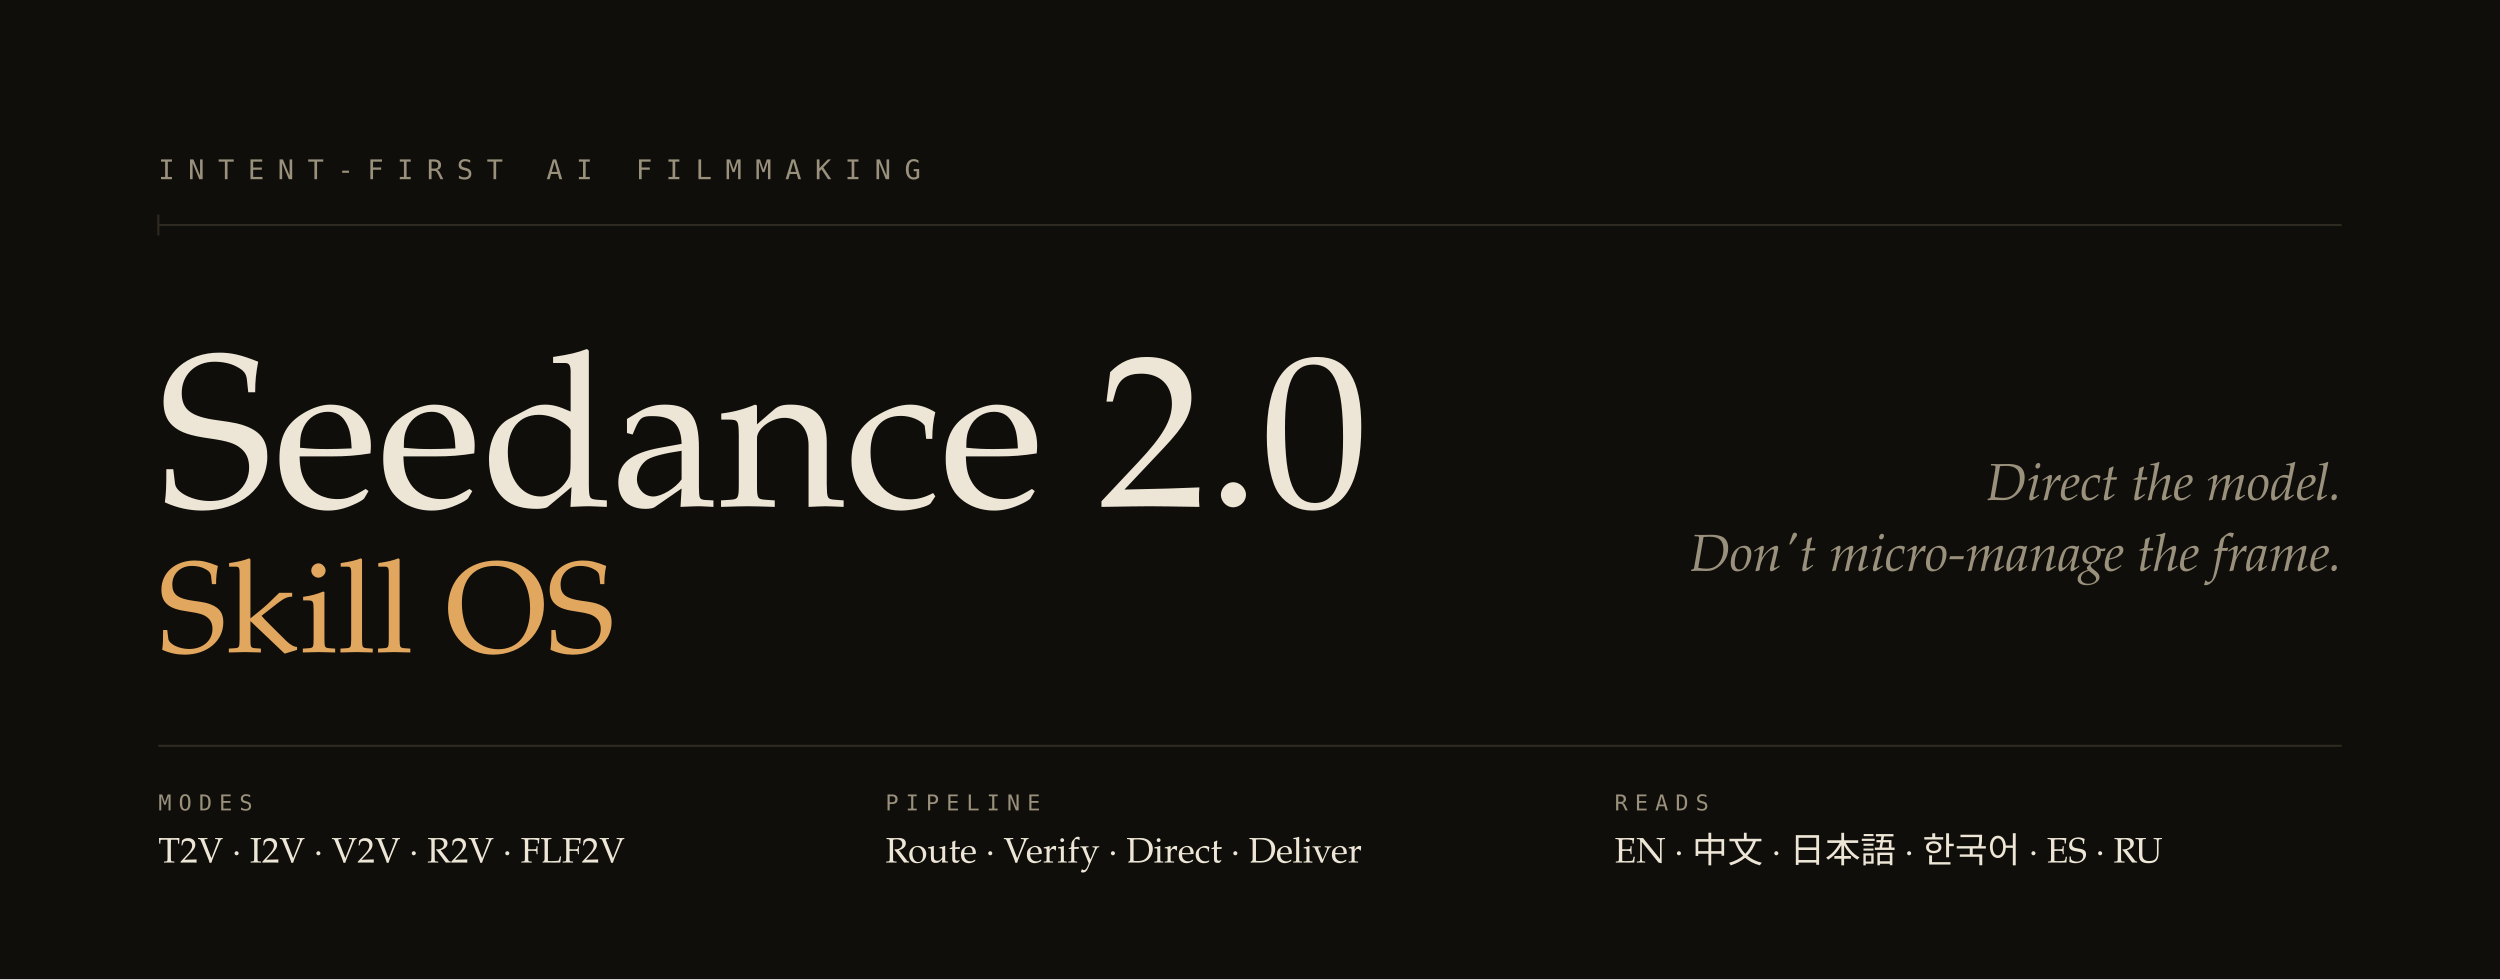
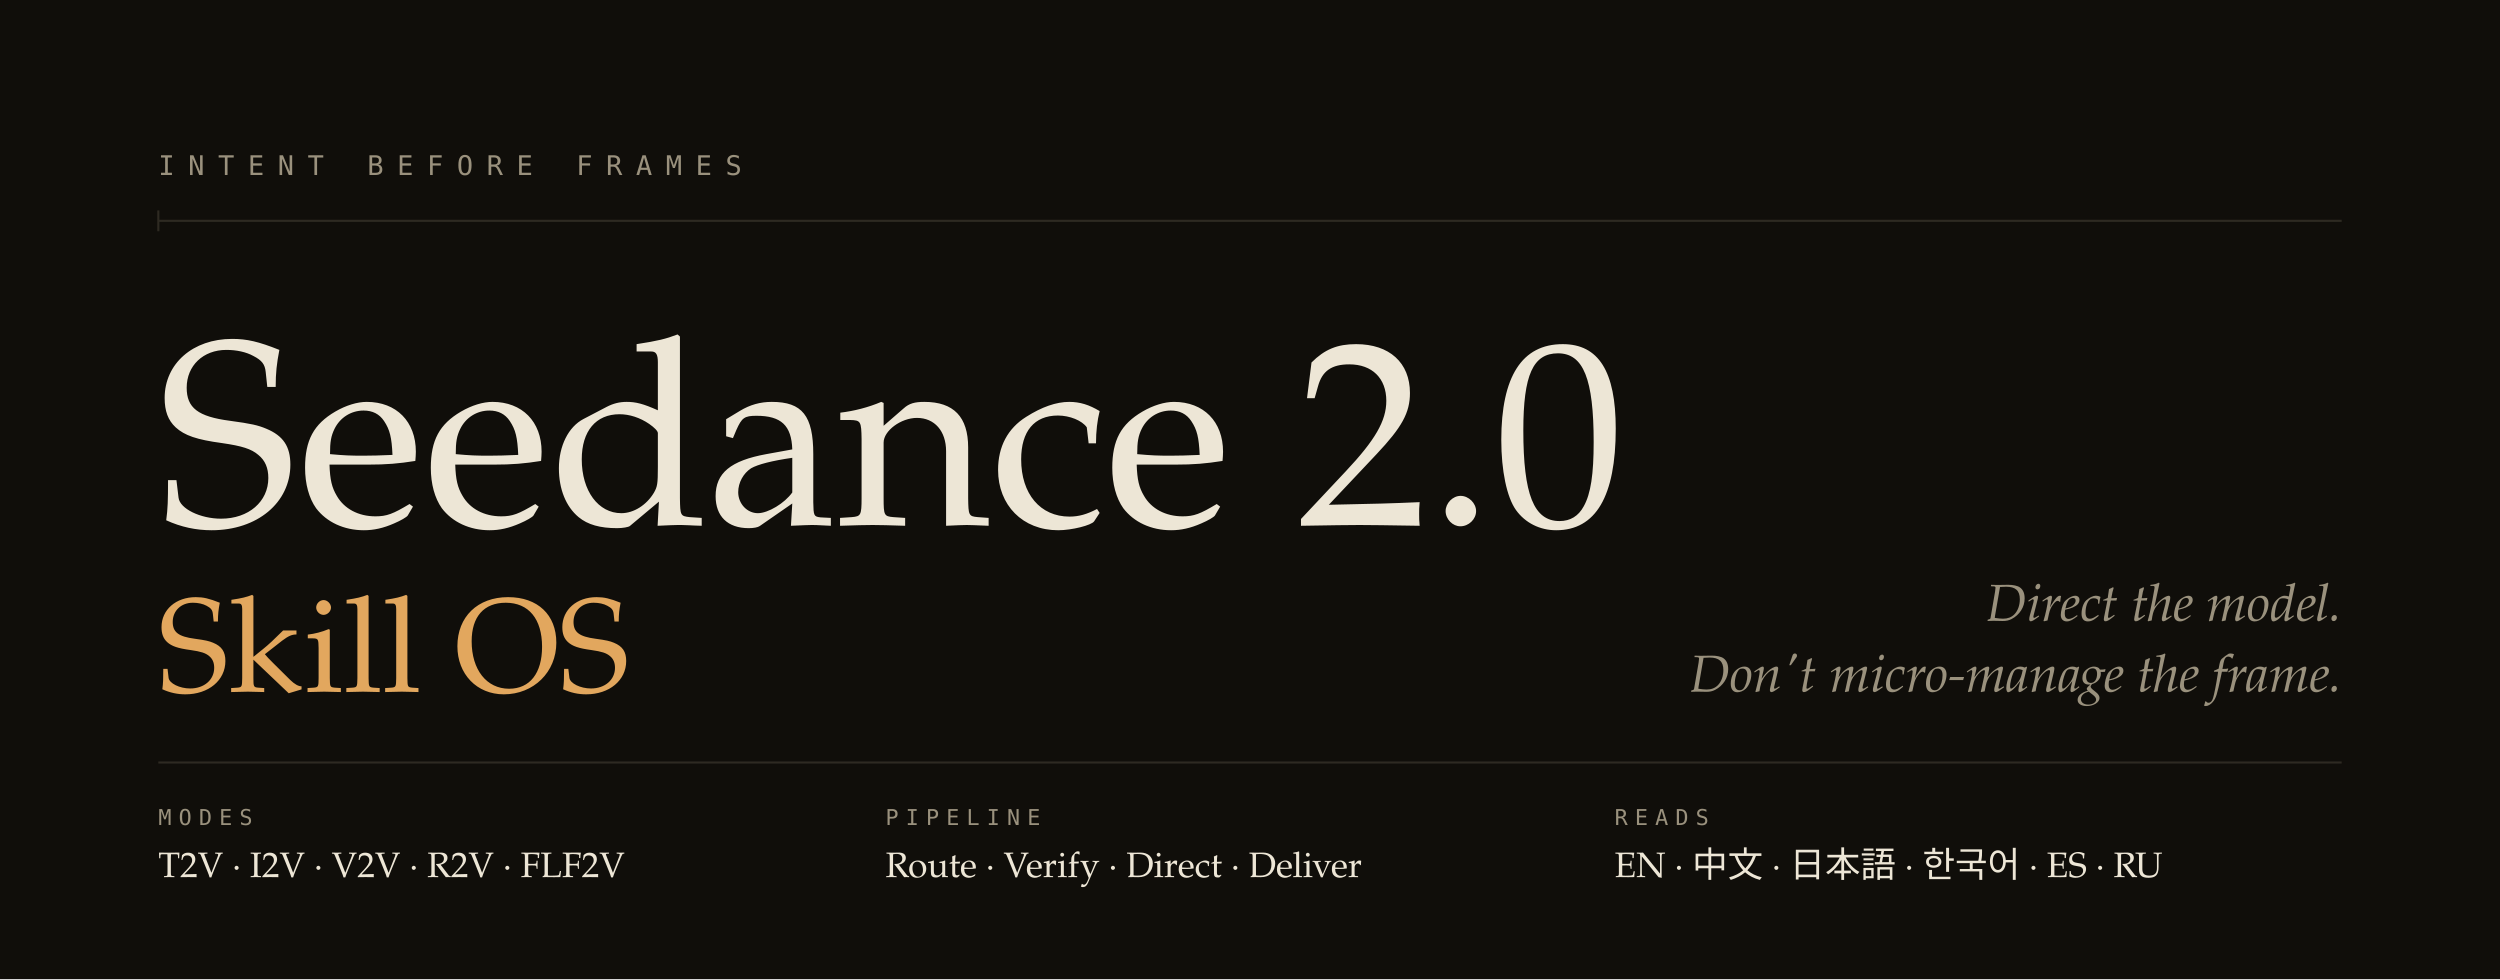
<svg xmlns="http://www.w3.org/2000/svg" viewBox="0 0 1200 470" width="1200" height="470" role="img">
  <rect width="1200" height="470" fill="#100E0A" />
-   <text x="76" y="86" font-family="ui-monospace, SFMono-Regular, 'SF Mono', Menlo, Consolas, monospace" font-size="13" letter-spacing="6.5" fill="#9A917D">INTENT-FIRST AI FILMMAKING</text>
-   <line x1="76" y1="108" x2="1124" y2="108" stroke="#2E2A22" stroke-width="1" />
-   <line x1="76" y1="103" x2="76" y2="113" stroke="#2E2A22" stroke-width="1" />
-   <text x="76" y="243" font-family="Didot, 'Bodoni MT', 'Hoefler Text', Baskerville, 'Palatino Linotype', Georgia, serif" font-size="104" fill="#EDE6D6">Seedance 2.0</text>
-   <text x="76" y="313" font-family="Didot, 'Bodoni MT', 'Hoefler Text', Baskerville, 'Palatino Linotype', Georgia, serif" font-size="62" fill="#E2A75E">Skill OS</text>
-   <text x="1124" y="240" text-anchor="end" font-family="Didot, 'Bodoni MT', 'Hoefler Text', Baskerville, 'Palatino Linotype', Georgia, serif" font-size="25" font-style="italic" fill="#9A917D">Direct the model.</text>
-   <text x="1124" y="274" text-anchor="end" font-family="Didot, 'Bodoni MT', 'Hoefler Text', Baskerville, 'Palatino Linotype', Georgia, serif" font-size="25" font-style="italic" fill="#9A917D">Don't micro-manage the frame.</text>
-   <line x1="76" y1="358" x2="1124" y2="358" stroke="#2E2A22" stroke-width="1" />
-   <text x="76" y="389" font-family="ui-monospace, SFMono-Regular, 'SF Mono', Menlo, Consolas, monospace" font-size="10.5" letter-spacing="3.4" fill="#9A917D">MODES</text>
-   <text x="76" y="414" font-family="Didot, 'Bodoni MT', 'Hoefler Text', Baskerville, 'Palatino Linotype', Georgia, serif" font-size="17" fill="#EDE6D6">T2V · I2V · V2V · R2V · FLF2V</text>
-   <text x="425" y="389" font-family="ui-monospace, SFMono-Regular, 'SF Mono', Menlo, Consolas, monospace" font-size="10.5" letter-spacing="3.4" fill="#9A917D">PIPELINE</text>
-   <text x="425" y="414" font-family="Didot, 'Bodoni MT', 'Hoefler Text', Baskerville, 'Palatino Linotype', Georgia, serif" font-size="17" fill="#EDE6D6">Route · Verify · Direct · Deliver</text>
-   <text x="775" y="389" font-family="ui-monospace, SFMono-Regular, 'SF Mono', Menlo, Consolas, monospace" font-size="10.5" letter-spacing="3.4" fill="#9A917D">READS</text>
-   <text x="775" y="414" font-family="Didot, 'Bodoni MT', 'Hoefler Text', Baskerville, 'Palatino Linotype', Georgia, serif" font-size="17" fill="#EDE6D6">EN · 中文 · 日本語 · 한국어 · ES · RU</text>
+   <text x="76" y="84" font-family="ui-monospace, SFMono-Regular, 'SF Mono', Menlo, Consolas, monospace" font-size="13" letter-spacing="6.5" fill="#9A917D">INTENT BEFORE FRAMES</text>
+   <line x1="76" y1="106" x2="1124" y2="106" stroke="#2E2A22" stroke-width="1" />
+   <line x1="76" y1="101" x2="76" y2="111" stroke="#2E2A22" stroke-width="1" />
+   <text x="76" y="252" font-family="Didot, 'Bodoni MT', 'Hoefler Text', Baskerville, 'Palatino Linotype', Georgia, serif" font-size="126" fill="#EDE6D6">Seedance 2.0</text>
+   <text x="76" y="332" font-family="Didot, 'Bodoni MT', 'Hoefler Text', Baskerville, 'Palatino Linotype', Georgia, serif" font-size="64" fill="#E2A75E">Skill OS</text>
+   <text x="1124" y="298" text-anchor="end" font-family="Didot, 'Bodoni MT', 'Hoefler Text', Baskerville, 'Palatino Linotype', Georgia, serif" font-size="25" font-style="italic" fill="#9A917D">Direct the model.</text>
+   <text x="1124" y="332" text-anchor="end" font-family="Didot, 'Bodoni MT', 'Hoefler Text', Baskerville, 'Palatino Linotype', Georgia, serif" font-size="25" font-style="italic" fill="#9A917D">Don't micro-manage the frame.</text>
+   <line x1="76" y1="366" x2="1124" y2="366" stroke="#2E2A22" stroke-width="1" />
+   <text x="76" y="396" font-family="ui-monospace, SFMono-Regular, 'SF Mono', Menlo, Consolas, monospace" font-size="10.5" letter-spacing="3.4" fill="#9A917D">MODES</text>
+   <text x="76" y="421" font-family="Didot, 'Bodoni MT', 'Hoefler Text', Baskerville, 'Palatino Linotype', Georgia, serif" font-size="17" fill="#EDE6D6">T2V · I2V · V2V · R2V · FLF2V</text>
+   <text x="425" y="396" font-family="ui-monospace, SFMono-Regular, 'SF Mono', Menlo, Consolas, monospace" font-size="10.5" letter-spacing="3.4" fill="#9A917D">PIPELINE</text>
+   <text x="425" y="421" font-family="Didot, 'Bodoni MT', 'Hoefler Text', Baskerville, 'Palatino Linotype', Georgia, serif" font-size="17" fill="#EDE6D6">Route · Verify · Direct · Deliver</text>
+   <text x="775" y="396" font-family="ui-monospace, SFMono-Regular, 'SF Mono', Menlo, Consolas, monospace" font-size="10.5" letter-spacing="3.4" fill="#9A917D">READS</text>
+   <text x="775" y="421" font-family="Didot, 'Bodoni MT', 'Hoefler Text', Baskerville, 'Palatino Linotype', Georgia, serif" font-size="17" fill="#EDE6D6">EN · 中文 · 日本語 · 한국어 · ES · RU</text>
</svg>
